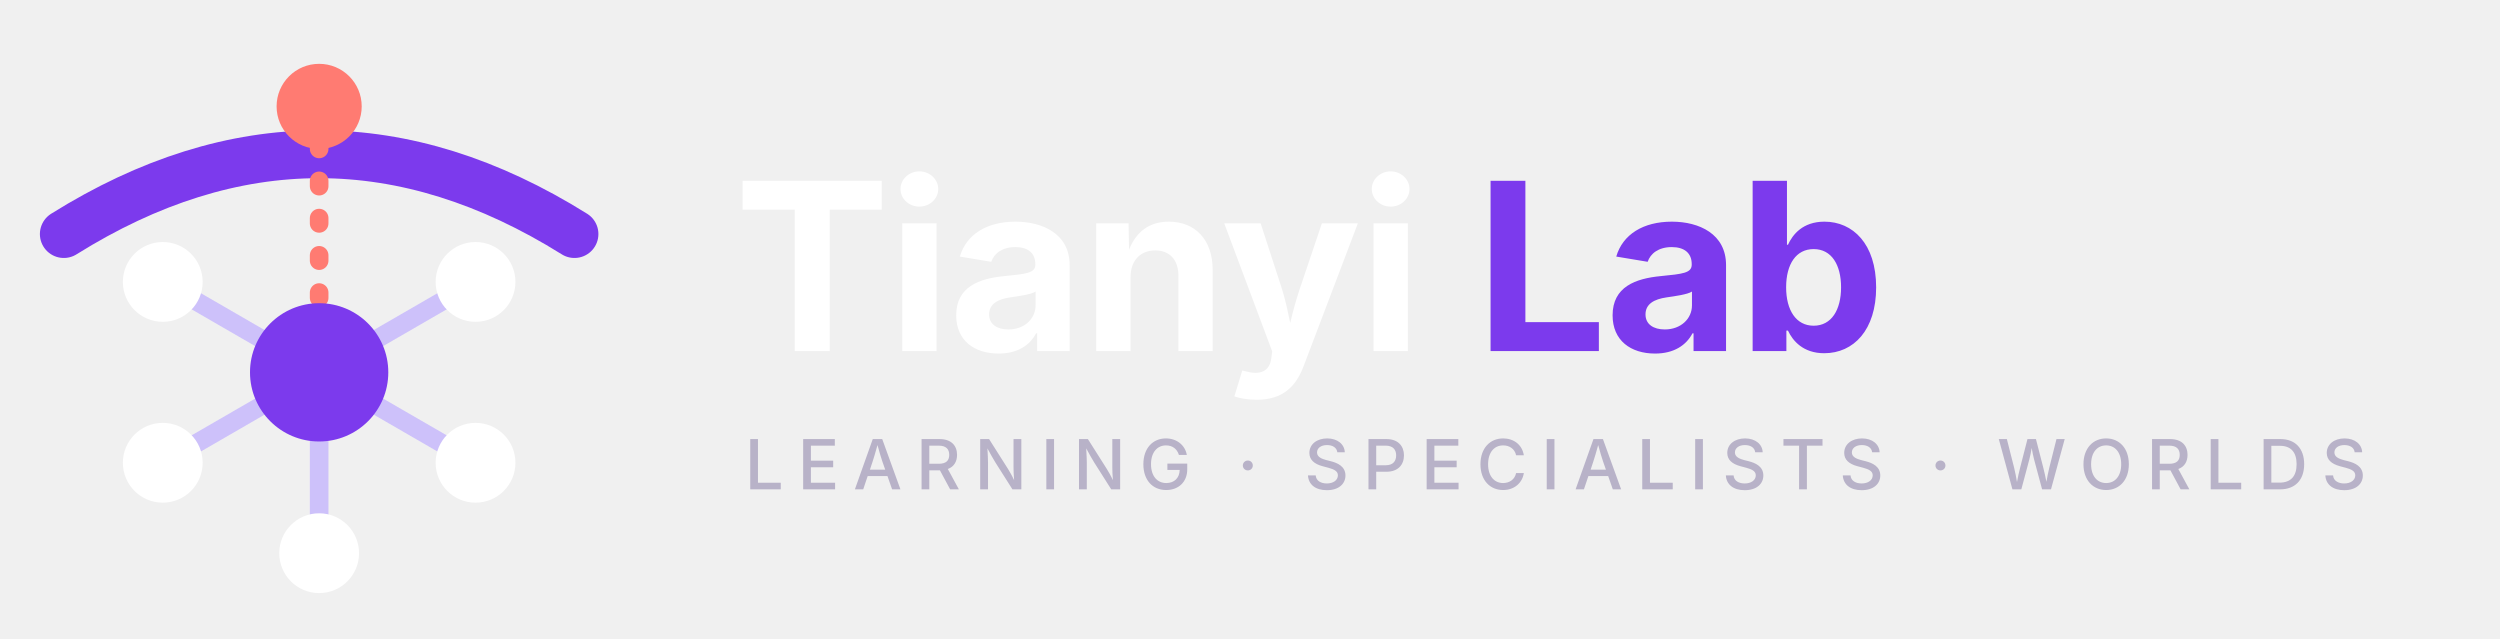
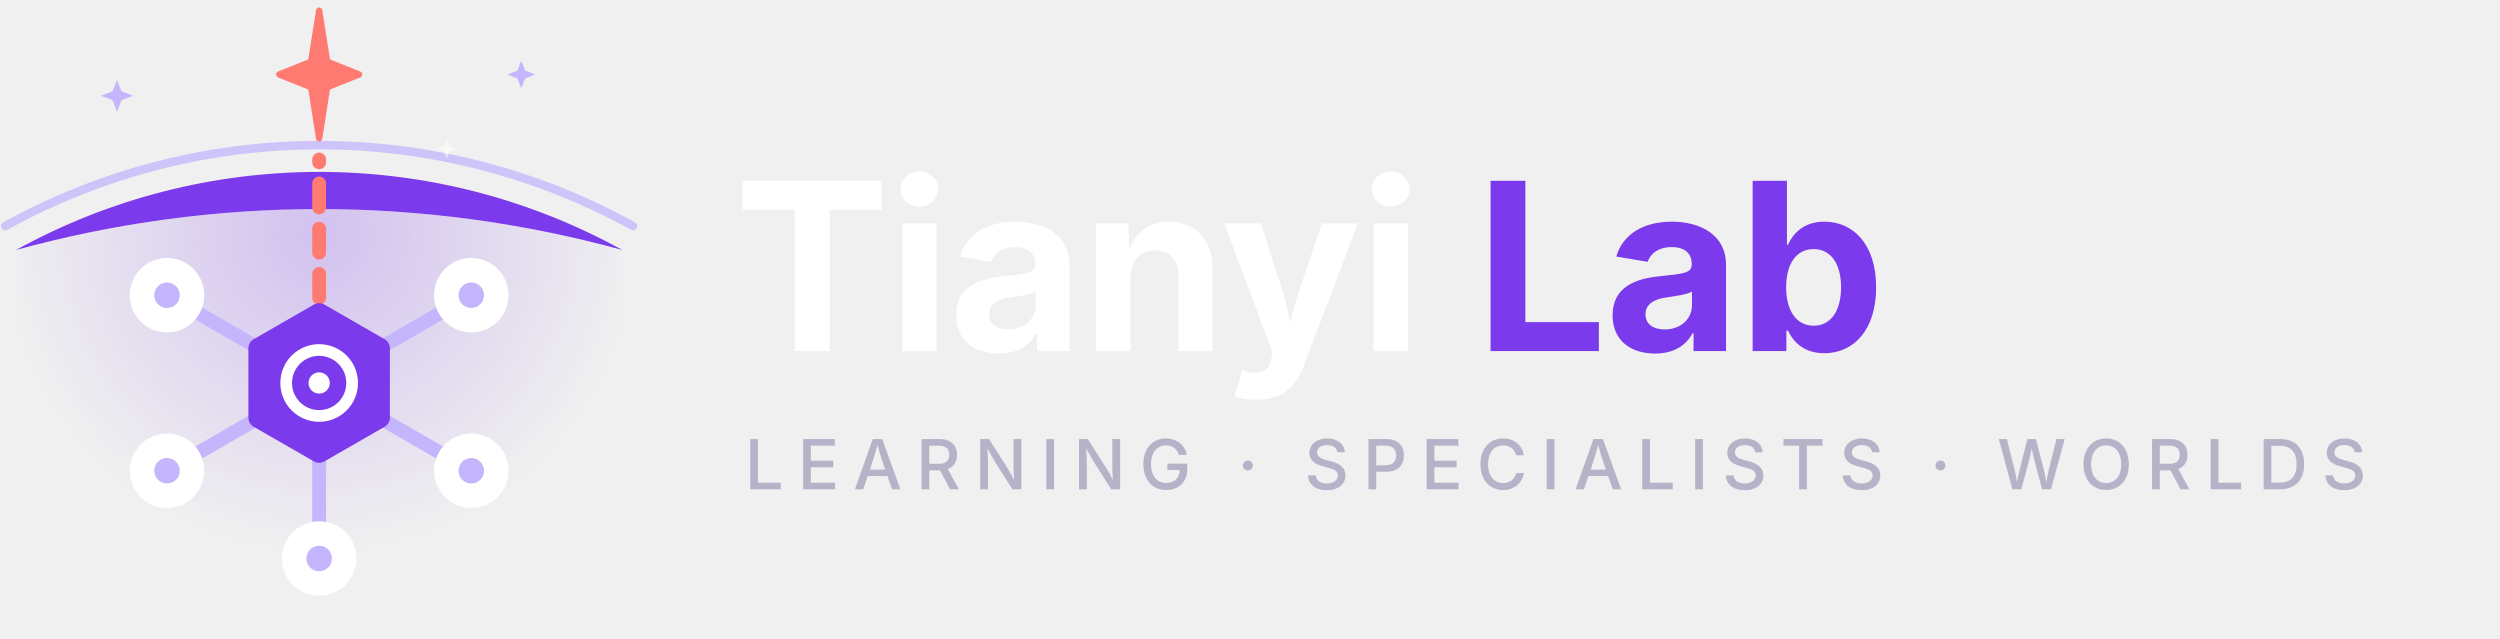
<svg xmlns="http://www.w3.org/2000/svg" viewBox="0 0 470 120" width="470" height="120">
  <g>
-     <path d="M12 44 Q60 14 108 44" fill="none" stroke="#7c3aed" stroke-width="9" stroke-linecap="round" />
-     <path d="M60 70 L30.6 53.0 M60 70 L89.4 53.0 M60 70 L89.4 87.0 M60 70 L60.0 104.0 M60 70 L30.6 87.0" stroke="#c4b5fd" stroke-width="3.5" fill="none" opacity="0.8" />
-     <path d="M60 70 L60 22" stroke="#ff7b72" stroke-width="3.5" fill="none" stroke-dasharray="1 6" stroke-linecap="round" />
-     <path d="M30.6 53.0 A34 34 0 0 1 89.4 53.0" fill="none" stroke="#ff7b72" stroke-width="4" stroke-linecap="round" opacity="0.0" />
-     <circle cx="60" cy="70" r="13" fill="#7c3aed" />
-     <circle cx="30.6" cy="53.0" r="7.5" fill="#ffffff" />
-     <circle cx="89.4" cy="53.0" r="7.5" fill="#ffffff" />
-     <circle cx="89.4" cy="87.0" r="7.5" fill="#ffffff" />
-     <circle cx="60.0" cy="104.0" r="7.5" fill="#ffffff" />
-     <circle cx="30.6" cy="87.0" r="7.5" fill="#ffffff" />
-     <circle cx="60" cy="20" r="8" fill="#ff7b72" />
+     <defs>
+       <radialGradient id="pgS1_darkl" gradientUnits="userSpaceOnUse" cx="60" cy="44" r="60">
+         <stop offset="0" stop-color="#7c3aed" stop-opacity="0.26" />
+         <stop offset="1" stop-color="#7c3aed" stop-opacity="0" />
+       </radialGradient>
+     </defs>
+     <path d="M3 47 A215 215 0 0 1 117 47 L117 106 L3 106 Z" fill="url(#pgS1_darkl)" />
+     <path d="M1 42.5 A122 122 0 0 1 119 42.5" fill="none" stroke="#c4b5fd" stroke-width="1.6" stroke-linecap="round" opacity="0.75" />
+     <path d="M3 47 A118 118 0 0 1 117 47 A215 215 0 0 0 3 47 Z" fill="#7c3aed" />
+     <path d="M22 15 L22.84 17.16 L25 18 L22.84 18.84 L22 21 L21.16 18.84 L19 18 L21.16 17.16 Z" fill="#c4b5fd" opacity="1" />
+     <path d="M98 11.4 L98.73 13.27 L100.6 14 L98.73 14.73 L98 16.6 L97.27 14.73 L95.4 14 L97.27 13.27 Z" fill="#c4b5fd" opacity="1" />
+     <path d="M84 26.2 L84.50 27.50 L85.8 28 L84.50 28.50 L84 29.8 L83.50 28.50 L82.2 28 L83.50 27.50 Z" fill="#ffffff" opacity="0.55" />
+     <path d="M60 72 L31.4 55.5 M60 72 L88.6 55.5 M60 72 L88.6 88.5 M60 72 L60.0 105.0 M60 72 L31.4 88.5" stroke="#c4b5fd" stroke-width="2.6" fill="none" stroke-linecap="round" />
+     <path d="M60 56 L60 30" stroke="#ff7b72" stroke-width="2.6" fill="none" stroke-dasharray="4.5 4" stroke-linecap="round" />
+     <circle cx="31.4" cy="55.5" r="7" fill="#ffffff" />
+     <circle cx="31.4" cy="55.5" r="2.4" fill="#c4b5fd" />
+     <circle cx="88.6" cy="55.5" r="7" fill="#ffffff" />
+     <circle cx="88.6" cy="55.5" r="2.4" fill="#c4b5fd" />
+     <circle cx="88.6" cy="88.5" r="7" fill="#ffffff" />
+     <circle cx="88.6" cy="88.5" r="2.4" fill="#c4b5fd" />
+     <circle cx="60.0" cy="105.0" r="7" fill="#ffffff" />
+     <circle cx="60.0" cy="105.0" r="2.4" fill="#c4b5fd" />
+     <circle cx="31.4" cy="88.5" r="7" fill="#ffffff" />
+     <circle cx="31.4" cy="88.5" r="2.4" fill="#c4b5fd" />
+     <path d="M71.3 78.5 L60.0 85.0 L48.7 78.5 L48.7 65.5 L60.0 59.0 L71.3 65.5 Z" fill="#7c3aed" stroke="#7c3aed" stroke-width="4" stroke-linejoin="round" />
+     <circle cx="60" cy="72" r="6.2" fill="none" stroke="#ffffff" stroke-width="2.2" />
+     <circle cx="60" cy="72" r="2" fill="#ffffff" />
+     <path d="M60 2 L61.50 11.60 L67.5 14 L61.50 16.40 L60 26 L58.50 16.40 L52.5 14 L58.50 11.60 Z" fill="#ff7b72" stroke="#ff7b72" stroke-width="1.2" stroke-linejoin="round" />
  </g>
  <text x="138" y="66" font-family="Inter, 'Helvetica Neue', Arial, sans-serif" font-size="44" font-weight="700" fill="#ffffff" letter-spacing="-0.5">Tianyi <tspan fill="#7c3aed">Lab</tspan>
  </text>
  <text x="140" y="92" font-family="Inter, 'Helvetica Neue', Arial, sans-serif" font-size="13" font-weight="500" fill="#b8b2c8" letter-spacing="2.6">LEARNING · SPECIALISTS · WORLDS</text>
</svg>
